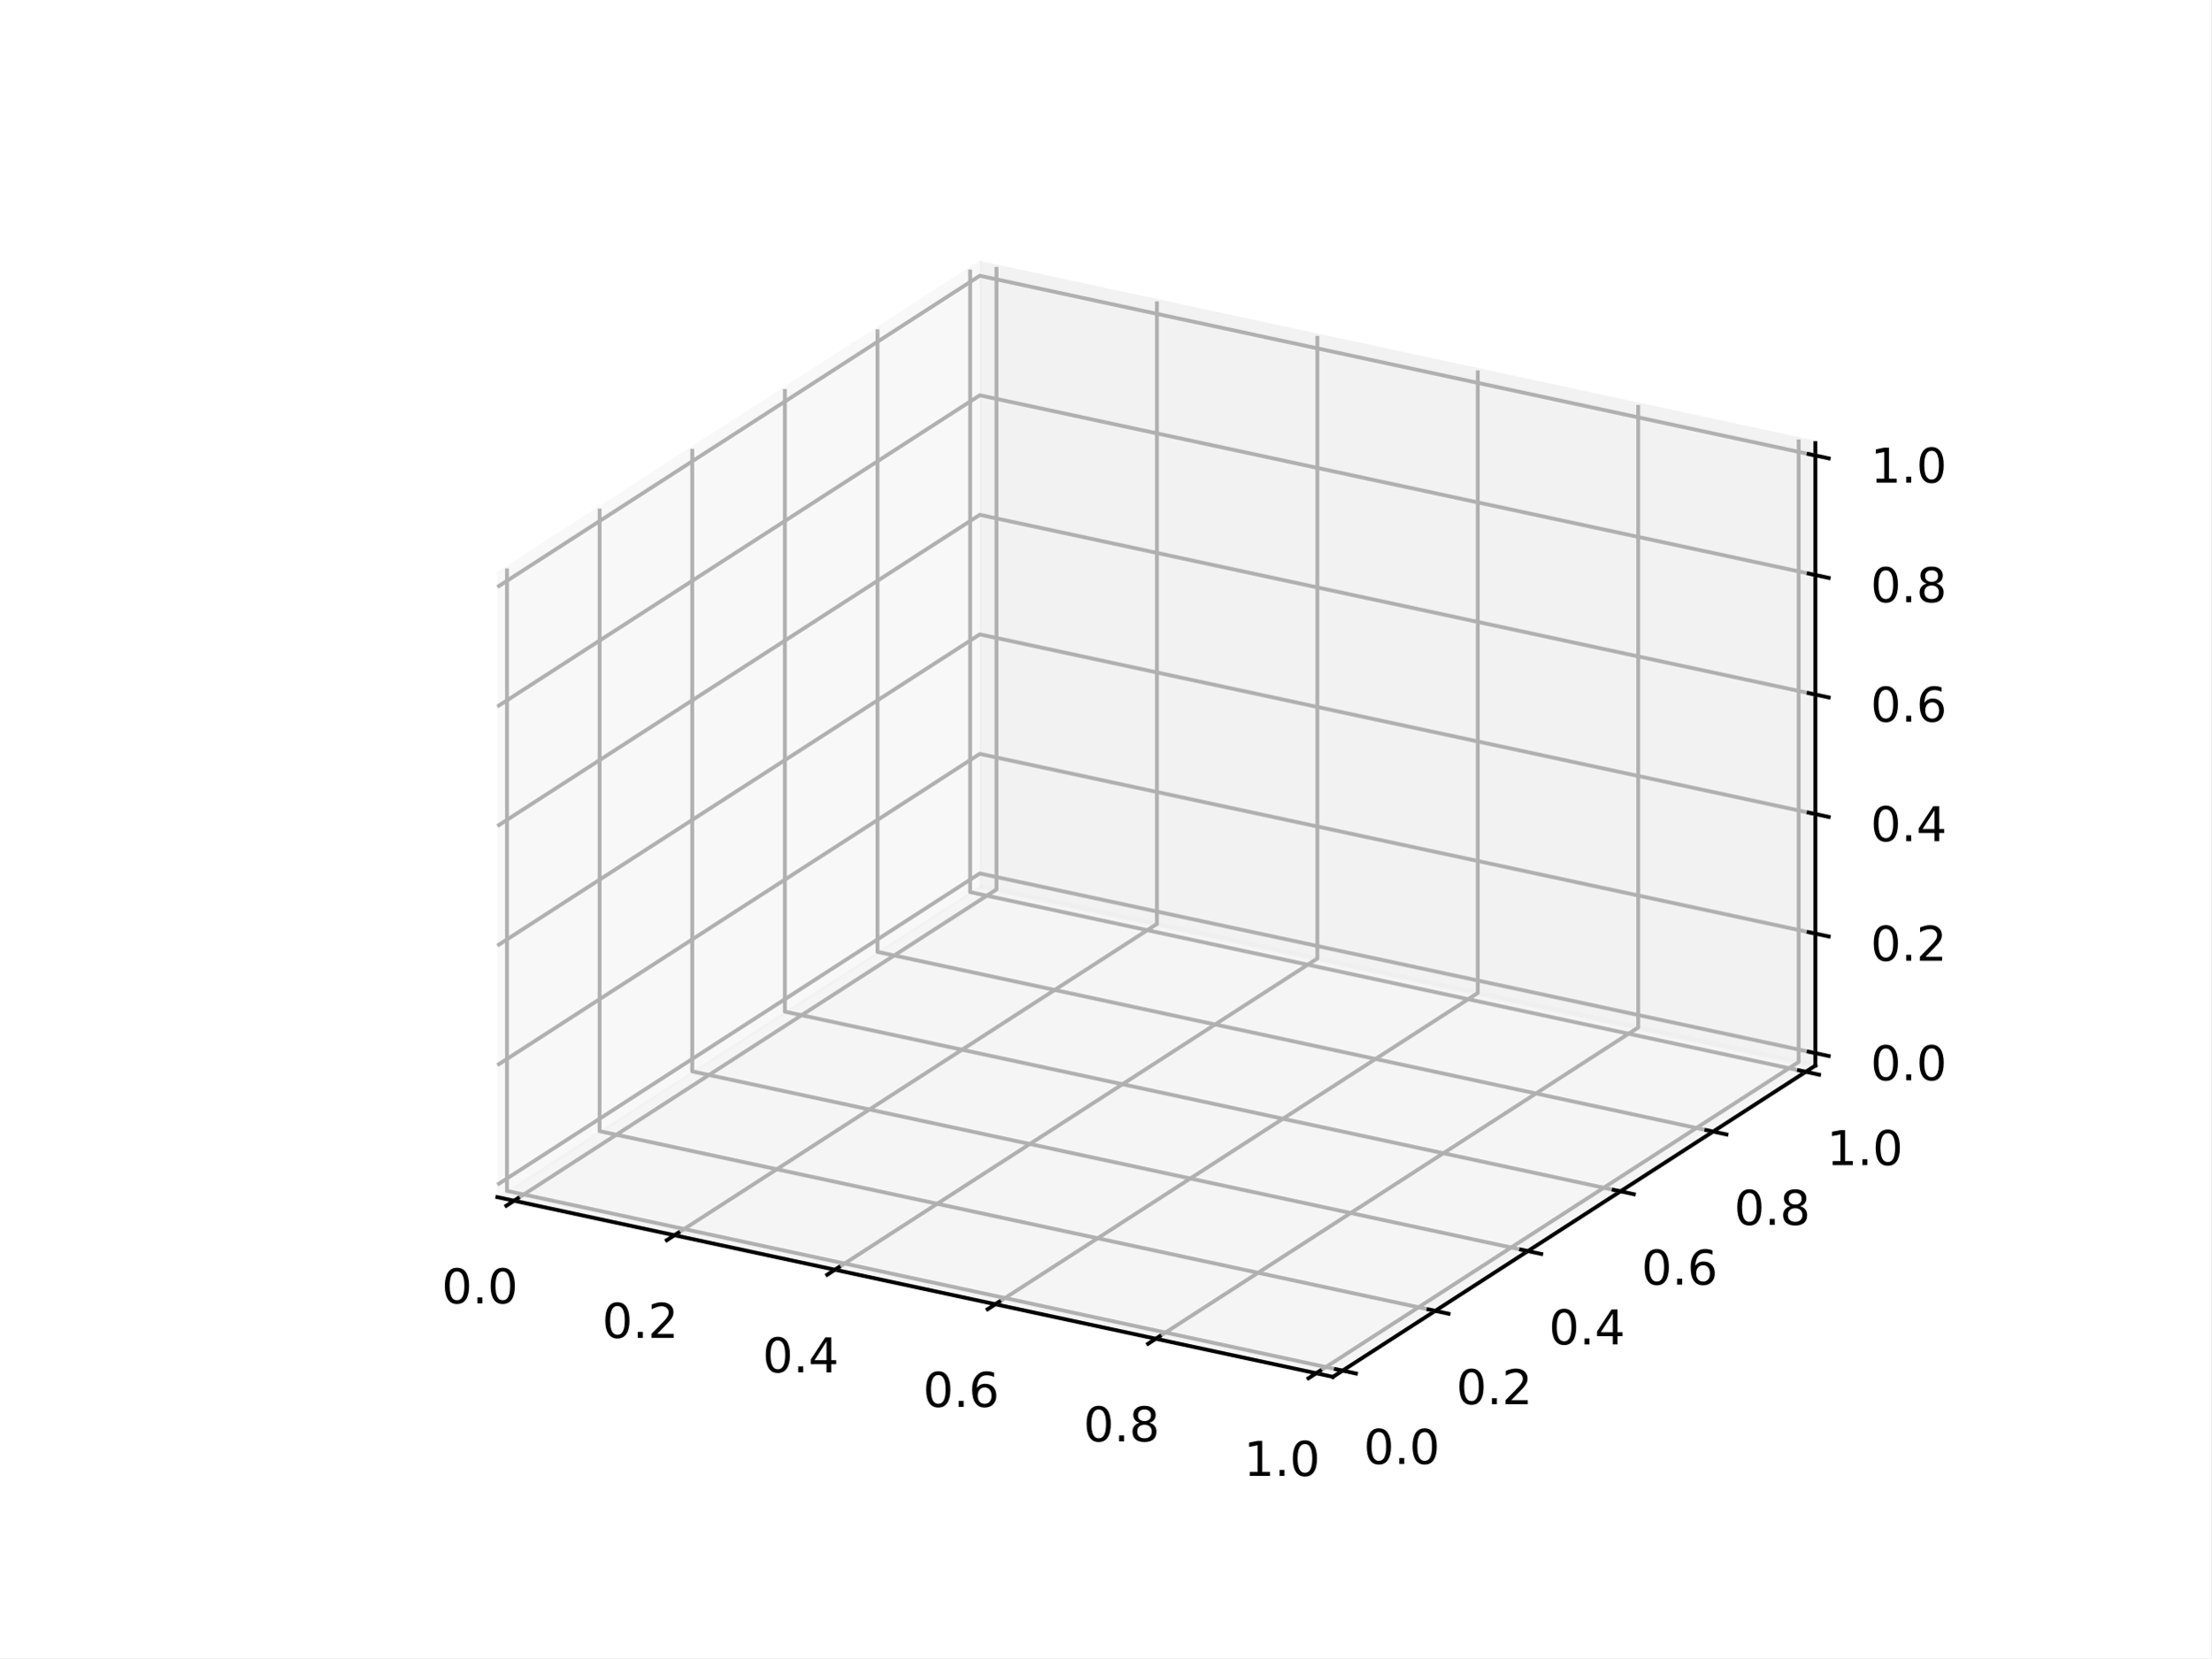
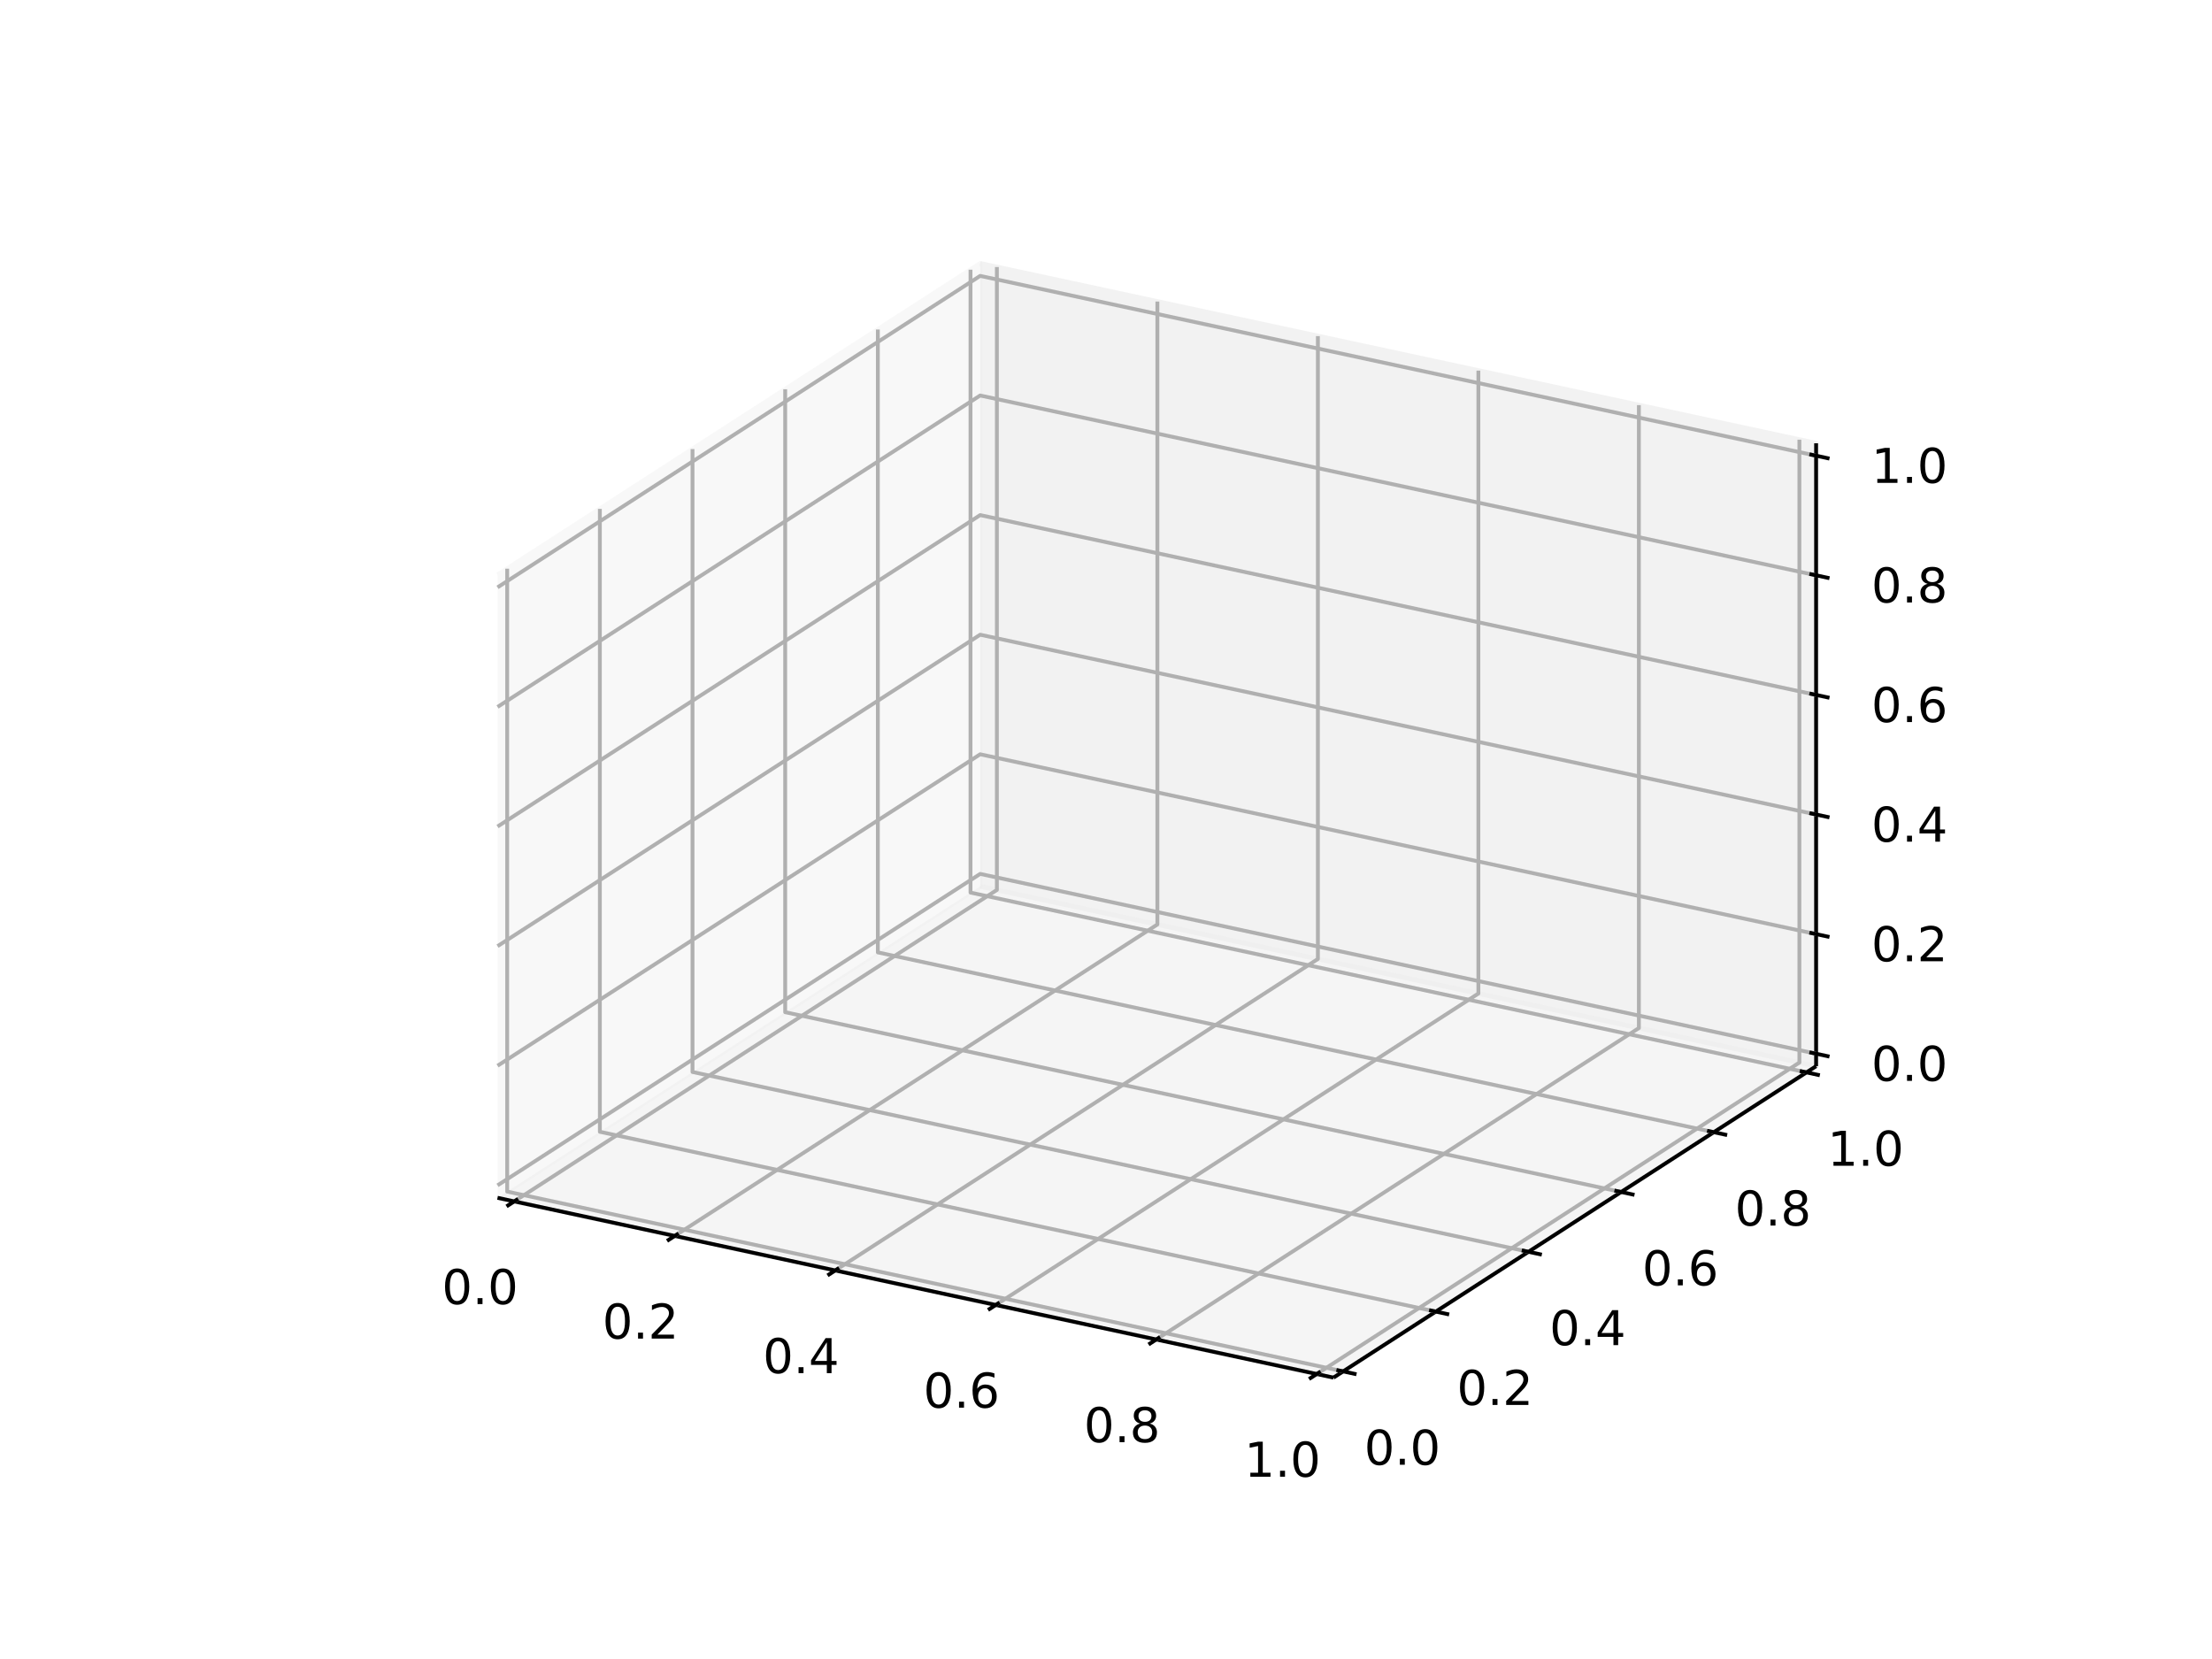
- <svg xmlns="http://www.w3.org/2000/svg" xmlns:xlink="http://www.w3.org/1999/xlink" height="345.6pt" version="1.1" viewBox="0 0 460.8 345.6" width="460.8pt">
+ <svg xmlns="http://www.w3.org/2000/svg" xmlns:xlink="http://www.w3.org/1999/xlink" width="614.4" height="460.8" version="1.1" viewBox="0 0 460.8 345.6">
  <defs>
-     <style type="text/css">
- *{stroke-linecap:butt;stroke-linejoin:round;}
-   </style>
+     <style type="text/css">*{stroke-linecap:butt;stroke-linejoin:round}</style>
  </defs>
  <g id="figure_1">
    <g id="patch_1">
-       <path d="M 0 345.6  L 460.8 345.6  L 460.8 0  L 0 0  z " style="fill:#ffffff;" />
+       <path fill="#fff" d="M 0 345.6 L 460.8 345.6 L 460.8 0 L 0 0 z" />
    </g>
    <g id="patch_2">
-       <path d="M 57.6 307.584  L 414.72 307.584  L 414.72 41.472  L 57.6 41.472  z " style="fill:#ffffff;" />
+       <path fill="#fff" d="M 57.6 307.584 L 414.72 307.584 L 414.72 41.472 L 57.6 41.472 z" />
    </g>
    <g id="pane3d_1">
      <g id="patch_3">
-         <path d="M 103.645 249.525  L 204.186 184.643  L 204.186 54.88  L 103.645 119.761  " style="fill:#f2f2f2;opacity:0.5;stroke:#f2f2f2;stroke-linejoin:miter;" />
+         <path fill="#f2f2f2" stroke="#f2f2f2" stroke-linejoin="miter" d="M 103.645 249.525 L 204.186 184.643 L 204.186 54.88 L 103.645 119.761" opacity=".5" />
      </g>
    </g>
    <g id="pane3d_2">
      <g id="patch_4">
-         <path d="M 204.186 184.643  L 378.327 222.102  L 378.327 92.339  L 204.186 54.88  " style="fill:#e6e6e6;opacity:0.5;stroke:#e6e6e6;stroke-linejoin:miter;" />
+         <path fill="#e6e6e6" stroke="#e6e6e6" stroke-linejoin="miter" d="M 204.186 184.643 L 378.327 222.102 L 378.327 92.339 L 204.186 54.88" opacity=".5" />
      </g>
    </g>
    <g id="pane3d_3">
      <g id="patch_5">
-         <path d="M 103.645 249.525  L 277.786 286.984  L 378.327 222.102  L 204.186 184.643  " style="fill:#ececec;opacity:0.5;stroke:#ececec;stroke-linejoin:miter;" />
+         <path fill="#ececec" stroke="#ececec" stroke-linejoin="miter" d="M 103.645 249.525 L 277.786 286.984 L 378.327 222.102 L 204.186 184.643" opacity=".5" />
      </g>
    </g>
    <g id="axis3d_1">
      <g id="line2d_1">
-         <path d="M 103.645 249.525  L 277.786 286.984  " style="fill:none;stroke:#000000;stroke-linecap:square;stroke-width:0.8;" />
+         <path fill="none" stroke="#000" stroke-linecap="square" stroke-width=".8" d="M 103.645 249.525 L 277.786 286.984" />
      </g>
      <g id="Line3DCollection_1">
-         <path d="M 107.128 250.274  L 207.668 185.392  L 207.668 55.629  " style="fill:none;stroke:#b0b0b0;stroke-width:0.8;" />
-         <path d="M 140.563 257.466  L 241.104 192.584  L 241.104 62.821  " style="fill:none;stroke:#b0b0b0;stroke-width:0.8;" />
-         <path d="M 173.998 264.658  L 274.539 199.777  L 274.539 70.013  " style="fill:none;stroke:#b0b0b0;stroke-width:0.8;" />
-         <path d="M 207.433 271.851  L 307.974 206.969  L 307.974 77.205  " style="fill:none;stroke:#b0b0b0;stroke-width:0.8;" />
-         <path d="M 240.868 279.043  L 341.409 214.161  L 341.409 84.398  " style="fill:none;stroke:#b0b0b0;stroke-width:0.8;" />
-         <path d="M 274.304 286.235  L 374.844 221.353  L 374.844 91.59  " style="fill:none;stroke:#b0b0b0;stroke-width:0.8;" />
+         <path fill="none" stroke="#b0b0b0" stroke-width=".8" d="M 107.128 250.274 L 207.668 185.392 L 207.668 55.629" />
+         <path fill="none" stroke="#b0b0b0" stroke-width=".8" d="M 140.563 257.466 L 241.104 192.584 L 241.104 62.821" />
+         <path fill="none" stroke="#b0b0b0" stroke-width=".8" d="M 173.998 264.658 L 274.539 199.777 L 274.539 70.013" />
+         <path fill="none" stroke="#b0b0b0" stroke-width=".8" d="M 207.433 271.851 L 307.974 206.969 L 307.974 77.205" />
+         <path fill="none" stroke="#b0b0b0" stroke-width=".8" d="M 240.868 279.043 L 341.409 214.161 L 341.409 84.398" />
+         <path fill="none" stroke="#b0b0b0" stroke-width=".8" d="M 274.304 286.235 L 374.844 221.353 L 374.844 91.59" />
      </g>
      <g id="xtick_1">
        <g id="line2d_2">
-           <path d="M 107.932 249.755  L 105.519 251.312  " style="fill:none;stroke:#000000;stroke-linecap:square;stroke-width:0.8;" />
+           <path fill="none" stroke="#000" stroke-linecap="square" stroke-width=".8" d="M 107.932 249.755 L 105.519 251.312" />
        </g>
        <g id="text_1">
          <defs>
-             <path d="M 31.781 66.406  Q 24.172 66.406 20.328 58.906  Q 16.5 51.422 16.5 36.375  Q 16.5 21.391 20.328 13.891  Q 24.172 6.391 31.781 6.391  Q 39.453 6.391 43.281 13.891  Q 47.125 21.391 47.125 36.375  Q 47.125 51.422 43.281 58.906  Q 39.453 66.406 31.781 66.406  M 31.781 74.219  Q 44.047 74.219 50.516 64.516  Q 56.984 54.828 56.984 36.375  Q 56.984 17.969 50.516 8.266  Q 44.047 -1.422 31.781 -1.422  Q 19.531 -1.422 13.062 8.266  Q 6.594 17.969 6.594 36.375  Q 6.594 54.828 13.062 64.516  Q 19.531 74.219 31.781 74.219  " id="DejaVuSans-30" />
-             <path d="M 10.688 12.406  L 21 12.406  L 21 0  L 10.688 0  z " id="DejaVuSans-2e" />
+             <path id="DejaVuSans-30" d="M 31.781 66.406 Q 24.172 66.406 20.328 58.906 Q 16.5 51.422 16.5 36.375 Q 16.5 21.391 20.328 13.891 Q 24.172 6.391 31.781 6.391 Q 39.453 6.391 43.281 13.891 Q 47.125 21.391 47.125 36.375 Q 47.125 51.422 43.281 58.906 Q 39.453 66.406 31.781 66.406 M 31.781 74.219 Q 44.047 74.219 50.516 64.516 Q 56.984 54.828 56.984 36.375 Q 56.984 17.969 50.516 8.266 Q 44.047 -1.422 31.781 -1.422 Q 19.531 -1.422 13.062 8.266 Q 6.594 17.969 6.594 36.375 Q 6.594 54.828 13.062 64.516 Q 19.531 74.219 31.781 74.219" />
+             <path id="DejaVuSans-2e" d="M 10.688 12.406 L 21 12.406 L 21 0 L 10.688 0 z" />
          </defs>
          <g transform="translate(92.05233 271.6642)scale(0.1 -0.1)">
            <use xlink:href="#DejaVuSans-30" />
            <use x="63.623" xlink:href="#DejaVuSans-2e" />
            <use x="95.41" xlink:href="#DejaVuSans-30" />
          </g>
        </g>
      </g>
      <g id="xtick_2">
        <g id="line2d_3">
-           <path d="M 141.367 256.947  L 138.954 258.504  " style="fill:none;stroke:#000000;stroke-linecap:square;stroke-width:0.8;" />
+           <path fill="none" stroke="#000" stroke-linecap="square" stroke-width=".8" d="M 141.367 256.947 L 138.954 258.504" />
        </g>
        <g id="text_2">
          <defs>
-             <path d="M 19.188 8.297  L 53.609 8.297  L 53.609 0  L 7.328 0  L 7.328 8.297  Q 12.938 14.109 22.625 23.891  Q 32.328 33.688 34.812 36.531  Q 39.547 41.844 41.422 45.531  Q 43.312 49.219 43.312 52.781  Q 43.312 58.594 39.234 62.25  Q 35.156 65.922 28.609 65.922  Q 23.969 65.922 18.812 64.312  Q 13.672 62.703 7.812 59.422  L 7.812 69.391  Q 13.766 71.781 18.938 73  Q 24.125 74.219 28.422 74.219  Q 39.75 74.219 46.484 68.547  Q 53.219 62.891 53.219 53.422  Q 53.219 48.922 51.531 44.891  Q 49.859 40.875 45.406 35.406  Q 44.188 33.984 37.641 27.219  Q 31.109 20.453 19.188 8.297  " id="DejaVuSans-32" />
+             <path id="DejaVuSans-32" d="M 19.188 8.297 L 53.609 8.297 L 53.609 0 L 7.328 0 L 7.328 8.297 Q 12.938 14.109 22.625 23.891 Q 32.328 33.688 34.812 36.531 Q 39.547 41.844 41.422 45.531 Q 43.312 49.219 43.312 52.781 Q 43.312 58.594 39.234 62.25 Q 35.156 65.922 28.609 65.922 Q 23.969 65.922 18.812 64.312 Q 13.672 62.703 7.812 59.422 L 7.812 69.391 Q 13.766 71.781 18.938 73 Q 24.125 74.219 28.422 74.219 Q 39.75 74.219 46.484 68.547 Q 53.219 62.891 53.219 53.422 Q 53.219 48.922 51.531 44.891 Q 49.859 40.875 45.406 35.406 Q 44.188 33.984 37.641 27.219 Q 31.109 20.453 19.188 8.297" />
          </defs>
          <g transform="translate(125.4875 278.8564)scale(0.1 -0.1)">
            <use xlink:href="#DejaVuSans-30" />
            <use x="63.623" xlink:href="#DejaVuSans-2e" />
            <use x="95.41" xlink:href="#DejaVuSans-32" />
          </g>
        </g>
      </g>
      <g id="xtick_3">
        <g id="line2d_4">
-           <path d="M 174.802 264.139  L 172.389 265.696  " style="fill:none;stroke:#000000;stroke-linecap:square;stroke-width:0.8;" />
+           <path fill="none" stroke="#000" stroke-linecap="square" stroke-width=".8" d="M 174.802 264.139 L 172.389 265.696" />
        </g>
        <g id="text_3">
          <defs>
-             <path d="M 37.797 64.312  L 12.891 25.391  L 37.797 25.391  z M 35.203 72.906  L 47.609 72.906  L 47.609 25.391  L 58.016 25.391  L 58.016 17.188  L 47.609 17.188  L 47.609 0  L 37.797 0  L 37.797 17.188  L 4.891 17.188  L 4.891 26.703  z " id="DejaVuSans-34" />
+             <path id="DejaVuSans-34" d="M 37.797 64.312 L 12.891 25.391 L 37.797 25.391 z M 35.203 72.906 L 47.609 72.906 L 47.609 25.391 L 58.016 25.391 L 58.016 17.188 L 47.609 17.188 L 47.609 0 L 37.797 0 L 37.797 17.188 L 4.891 17.188 L 4.891 26.703 z" />
          </defs>
          <g transform="translate(158.9226 286.0486)scale(0.1 -0.1)">
            <use xlink:href="#DejaVuSans-30" />
            <use x="63.623" xlink:href="#DejaVuSans-2e" />
            <use x="95.41" xlink:href="#DejaVuSans-34" />
          </g>
        </g>
      </g>
      <g id="xtick_4">
        <g id="line2d_5">
-           <path d="M 208.238 271.331  L 205.825 272.889  " style="fill:none;stroke:#000000;stroke-linecap:square;stroke-width:0.8;" />
+           <path fill="none" stroke="#000" stroke-linecap="square" stroke-width=".8" d="M 208.238 271.331 L 205.825 272.889" />
        </g>
        <g id="text_4">
          <defs>
-             <path d="M 33.016 40.375  Q 26.375 40.375 22.484 35.828  Q 18.609 31.297 18.609 23.391  Q 18.609 15.531 22.484 10.953  Q 26.375 6.391 33.016 6.391  Q 39.656 6.391 43.531 10.953  Q 47.406 15.531 47.406 23.391  Q 47.406 31.297 43.531 35.828  Q 39.656 40.375 33.016 40.375  M 52.594 71.297  L 52.594 62.312  Q 48.875 64.062 45.094 64.984  Q 41.312 65.922 37.594 65.922  Q 27.828 65.922 22.672 59.328  Q 17.531 52.734 16.797 39.406  Q 19.672 43.656 24.016 45.922  Q 28.375 48.188 33.594 48.188  Q 44.578 48.188 50.953 41.516  Q 57.328 34.859 57.328 23.391  Q 57.328 12.156 50.688 5.359  Q 44.047 -1.422 33.016 -1.422  Q 20.359 -1.422 13.672 8.266  Q 6.984 17.969 6.984 36.375  Q 6.984 53.656 15.188 63.938  Q 23.391 74.219 37.203 74.219  Q 40.922 74.219 44.703 73.484  Q 48.484 72.75 52.594 71.297  " id="DejaVuSans-36" />
+             <path id="DejaVuSans-36" d="M 33.016 40.375 Q 26.375 40.375 22.484 35.828 Q 18.609 31.297 18.609 23.391 Q 18.609 15.531 22.484 10.953 Q 26.375 6.391 33.016 6.391 Q 39.656 6.391 43.531 10.953 Q 47.406 15.531 47.406 23.391 Q 47.406 31.297 43.531 35.828 Q 39.656 40.375 33.016 40.375 M 52.594 71.297 L 52.594 62.312 Q 48.875 64.062 45.094 64.984 Q 41.312 65.922 37.594 65.922 Q 27.828 65.922 22.672 59.328 Q 17.531 52.734 16.797 39.406 Q 19.672 43.656 24.016 45.922 Q 28.375 48.188 33.594 48.188 Q 44.578 48.188 50.953 41.516 Q 57.328 34.859 57.328 23.391 Q 57.328 12.156 50.688 5.359 Q 44.047 -1.422 33.016 -1.422 Q 20.359 -1.422 13.672 8.266 Q 6.984 17.969 6.984 36.375 Q 6.984 53.656 15.188 63.938 Q 23.391 74.219 37.203 74.219 Q 40.922 74.219 44.703 73.484 Q 48.484 72.75 52.594 71.297" />
          </defs>
          <g transform="translate(192.3577 293.2408)scale(0.1 -0.1)">
            <use xlink:href="#DejaVuSans-30" />
            <use x="63.623" xlink:href="#DejaVuSans-2e" />
            <use x="95.41" xlink:href="#DejaVuSans-36" />
          </g>
        </g>
      </g>
      <g id="xtick_5">
        <g id="line2d_6">
-           <path d="M 241.673 278.524  L 239.26 280.081  " style="fill:none;stroke:#000000;stroke-linecap:square;stroke-width:0.8;" />
+           <path fill="none" stroke="#000" stroke-linecap="square" stroke-width=".8" d="M 241.673 278.524 L 239.26 280.081" />
        </g>
        <g id="text_5">
          <defs>
-             <path d="M 31.781 34.625  Q 24.75 34.625 20.719 30.859  Q 16.703 27.094 16.703 20.516  Q 16.703 13.922 20.719 10.156  Q 24.75 6.391 31.781 6.391  Q 38.812 6.391 42.859 10.172  Q 46.922 13.969 46.922 20.516  Q 46.922 27.094 42.891 30.859  Q 38.875 34.625 31.781 34.625  M 21.922 38.812  Q 15.578 40.375 12.031 44.719  Q 8.5 49.078 8.5 55.328  Q 8.5 64.062 14.719 69.141  Q 20.953 74.219 31.781 74.219  Q 42.672 74.219 48.875 69.141  Q 55.078 64.062 55.078 55.328  Q 55.078 49.078 51.531 44.719  Q 48 40.375 41.703 38.812  Q 48.828 37.156 52.797 32.312  Q 56.781 27.484 56.781 20.516  Q 56.781 9.906 50.312 4.234  Q 43.844 -1.422 31.781 -1.422  Q 19.734 -1.422 13.25 4.234  Q 6.781 9.906 6.781 20.516  Q 6.781 27.484 10.781 32.312  Q 14.797 37.156 21.922 38.812  M 18.312 54.391  Q 18.312 48.734 21.844 45.562  Q 25.391 42.391 31.781 42.391  Q 38.141 42.391 41.719 45.562  Q 45.312 48.734 45.312 54.391  Q 45.312 60.062 41.719 63.234  Q 38.141 66.406 31.781 66.406  Q 25.391 66.406 21.844 63.234  Q 18.312 60.062 18.312 54.391  " id="DejaVuSans-38" />
+             <path id="DejaVuSans-38" d="M 31.781 34.625 Q 24.75 34.625 20.719 30.859 Q 16.703 27.094 16.703 20.516 Q 16.703 13.922 20.719 10.156 Q 24.75 6.391 31.781 6.391 Q 38.812 6.391 42.859 10.172 Q 46.922 13.969 46.922 20.516 Q 46.922 27.094 42.891 30.859 Q 38.875 34.625 31.781 34.625 M 21.922 38.812 Q 15.578 40.375 12.031 44.719 Q 8.5 49.078 8.5 55.328 Q 8.5 64.062 14.719 69.141 Q 20.953 74.219 31.781 74.219 Q 42.672 74.219 48.875 69.141 Q 55.078 64.062 55.078 55.328 Q 55.078 49.078 51.531 44.719 Q 48 40.375 41.703 38.812 Q 48.828 37.156 52.797 32.312 Q 56.781 27.484 56.781 20.516 Q 56.781 9.906 50.312 4.234 Q 43.844 -1.422 31.781 -1.422 Q 19.734 -1.422 13.25 4.234 Q 6.781 9.906 6.781 20.516 Q 6.781 27.484 10.781 32.312 Q 14.797 37.156 21.922 38.812 M 18.312 54.391 Q 18.312 48.734 21.844 45.562 Q 25.391 42.391 31.781 42.391 Q 38.141 42.391 41.719 45.562 Q 45.312 48.734 45.312 54.391 Q 45.312 60.062 41.719 63.234 Q 38.141 66.406 31.781 66.406 Q 25.391 66.406 21.844 63.234 Q 18.312 60.062 18.312 54.391" />
          </defs>
          <g transform="translate(225.7929 300.433)scale(0.1 -0.1)">
            <use xlink:href="#DejaVuSans-30" />
            <use x="63.623" xlink:href="#DejaVuSans-2e" />
            <use x="95.41" xlink:href="#DejaVuSans-38" />
          </g>
        </g>
      </g>
      <g id="xtick_6">
        <g id="line2d_7">
-           <path d="M 275.108 285.716  L 272.695 287.273  " style="fill:none;stroke:#000000;stroke-linecap:square;stroke-width:0.8;" />
+           <path fill="none" stroke="#000" stroke-linecap="square" stroke-width=".8" d="M 275.108 285.716 L 272.695 287.273" />
        </g>
        <g id="text_6">
          <defs>
-             <path d="M 12.406 8.297  L 28.516 8.297  L 28.516 63.922  L 10.984 60.406  L 10.984 69.391  L 28.422 72.906  L 38.281 72.906  L 38.281 8.297  L 54.391 8.297  L 54.391 0  L 12.406 0  z " id="DejaVuSans-31" />
+             <path id="DejaVuSans-31" d="M 12.406 8.297 L 28.516 8.297 L 28.516 63.922 L 10.984 60.406 L 10.984 69.391 L 28.422 72.906 L 38.281 72.906 L 38.281 8.297 L 54.391 8.297 L 54.391 0 L 12.406 0 z" />
          </defs>
          <g transform="translate(259.228 307.6253)scale(0.1 -0.1)">
            <use xlink:href="#DejaVuSans-31" />
            <use x="63.623" xlink:href="#DejaVuSans-2e" />
            <use x="95.41" xlink:href="#DejaVuSans-30" />
          </g>
        </g>
      </g>
    </g>
    <g id="axis3d_2">
      <g id="line2d_8">
-         <path d="M 378.327 222.102  L 277.786 286.984  " style="fill:none;stroke:#000000;stroke-linecap:square;stroke-width:0.8;" />
+         <path fill="none" stroke="#000" stroke-linecap="square" stroke-width=".8" d="M 378.327 222.102 L 277.786 286.984" />
      </g>
      <g id="Line3DCollection_2">
-         <path d="M 105.656 118.464  L 105.656 248.227  L 279.797 285.687  " style="fill:none;stroke:#b0b0b0;stroke-width:0.8;" />
-         <path d="M 124.96 106.006  L 124.96 235.77  L 299.101 273.229  " style="fill:none;stroke:#b0b0b0;stroke-width:0.8;" />
-         <path d="M 144.263 93.549  L 144.263 223.312  L 318.405 260.772  " style="fill:none;stroke:#b0b0b0;stroke-width:0.8;" />
-         <path d="M 163.567 81.092  L 163.567 210.855  L 337.709 248.315  " style="fill:none;stroke:#b0b0b0;stroke-width:0.8;" />
-         <path d="M 182.871 68.635  L 182.871 198.398  L 357.012 235.857  " style="fill:none;stroke:#b0b0b0;stroke-width:0.8;" />
-         <path d="M 202.175 56.177  L 202.175 185.941  L 376.316 223.4  " style="fill:none;stroke:#b0b0b0;stroke-width:0.8;" />
+         <path fill="none" stroke="#b0b0b0" stroke-width=".8" d="M 105.656 118.464 L 105.656 248.227 L 279.797 285.687" />
+         <path fill="none" stroke="#b0b0b0" stroke-width=".8" d="M 124.96 106.006 L 124.96 235.77 L 299.101 273.229" />
+         <path fill="none" stroke="#b0b0b0" stroke-width=".8" d="M 144.263 93.549 L 144.263 223.312 L 318.405 260.772" />
+         <path fill="none" stroke="#b0b0b0" stroke-width=".8" d="M 163.567 81.092 L 163.567 210.855 L 337.709 248.315" />
+         <path fill="none" stroke="#b0b0b0" stroke-width=".8" d="M 182.871 68.635 L 182.871 198.398 L 357.012 235.857" />
+         <path fill="none" stroke="#b0b0b0" stroke-width=".8" d="M 202.175 56.177 L 202.175 185.941 L 376.316 223.4" />
      </g>
      <g id="xtick_7">
        <g id="line2d_9">
-           <path d="M 278.404 285.387  L 282.583 286.286  " style="fill:none;stroke:#000000;stroke-linecap:square;stroke-width:0.8;" />
+           <path fill="none" stroke="#000" stroke-linecap="square" stroke-width=".8" d="M 278.404 285.387 L 282.583 286.286" />
        </g>
        <g id="text_7">
          <g transform="translate(284.1846 305.1338)scale(0.1 -0.1)">
            <use xlink:href="#DejaVuSans-30" />
            <use x="63.623" xlink:href="#DejaVuSans-2e" />
            <use x="95.41" xlink:href="#DejaVuSans-30" />
          </g>
        </g>
      </g>
      <g id="xtick_8">
        <g id="line2d_10">
-           <path d="M 297.708 272.93  L 301.887 273.829  " style="fill:none;stroke:#000000;stroke-linecap:square;stroke-width:0.8;" />
+           <path fill="none" stroke="#000" stroke-linecap="square" stroke-width=".8" d="M 297.708 272.93 L 301.887 273.829" />
        </g>
        <g id="text_8">
          <g transform="translate(303.4884 292.6765)scale(0.1 -0.1)">
            <use xlink:href="#DejaVuSans-30" />
            <use x="63.623" xlink:href="#DejaVuSans-2e" />
            <use x="95.41" xlink:href="#DejaVuSans-32" />
          </g>
        </g>
      </g>
      <g id="xtick_9">
        <g id="line2d_11">
-           <path d="M 317.012 260.472  L 321.191 261.371  " style="fill:none;stroke:#000000;stroke-linecap:square;stroke-width:0.8;" />
+           <path fill="none" stroke="#000" stroke-linecap="square" stroke-width=".8" d="M 317.012 260.472 L 321.191 261.371" />
        </g>
        <g id="text_9">
          <g transform="translate(322.7922 280.2192)scale(0.1 -0.1)">
            <use xlink:href="#DejaVuSans-30" />
            <use x="63.623" xlink:href="#DejaVuSans-2e" />
            <use x="95.41" xlink:href="#DejaVuSans-34" />
          </g>
        </g>
      </g>
      <g id="xtick_10">
        <g id="line2d_12">
-           <path d="M 336.315 248.015  L 340.495 248.914  " style="fill:none;stroke:#000000;stroke-linecap:square;stroke-width:0.8;" />
+           <path fill="none" stroke="#000" stroke-linecap="square" stroke-width=".8" d="M 336.315 248.015 L 340.495 248.914" />
        </g>
        <g id="text_10">
          <g transform="translate(342.096 267.7619)scale(0.1 -0.1)">
            <use xlink:href="#DejaVuSans-30" />
            <use x="63.623" xlink:href="#DejaVuSans-2e" />
            <use x="95.41" xlink:href="#DejaVuSans-36" />
          </g>
        </g>
      </g>
      <g id="xtick_11">
        <g id="line2d_13">
-           <path d="M 355.619 235.558  L 359.799 236.457  " style="fill:none;stroke:#000000;stroke-linecap:square;stroke-width:0.8;" />
+           <path fill="none" stroke="#000" stroke-linecap="square" stroke-width=".8" d="M 355.619 235.558 L 359.799 236.457" />
        </g>
        <g id="text_11">
          <g transform="translate(361.3998 255.3046)scale(0.1 -0.1)">
            <use xlink:href="#DejaVuSans-30" />
            <use x="63.623" xlink:href="#DejaVuSans-2e" />
            <use x="95.41" xlink:href="#DejaVuSans-38" />
          </g>
        </g>
      </g>
      <g id="xtick_12">
        <g id="line2d_14">
-           <path d="M 374.923 223.1  L 379.102 223.999  " style="fill:none;stroke:#000000;stroke-linecap:square;stroke-width:0.8;" />
+           <path fill="none" stroke="#000" stroke-linecap="square" stroke-width=".8" d="M 374.923 223.1 L 379.102 223.999" />
        </g>
        <g id="text_12">
          <g transform="translate(380.7035 242.8474)scale(0.1 -0.1)">
            <use xlink:href="#DejaVuSans-31" />
            <use x="63.623" xlink:href="#DejaVuSans-2e" />
            <use x="95.41" xlink:href="#DejaVuSans-30" />
          </g>
        </g>
      </g>
    </g>
    <g id="axis3d_3">
      <g id="line2d_15">
-         <path d="M 378.327 222.102  L 378.327 92.339  " style="fill:none;stroke:#000000;stroke-linecap:square;stroke-width:0.8;" />
+         <path fill="none" stroke="#000" stroke-linecap="square" stroke-width=".8" d="M 378.327 222.102 L 378.327 92.339" />
      </g>
      <g id="Line3DCollection_3">
-         <path d="M 378.327 219.507  L 204.186 182.048  L 103.645 246.929  " style="fill:none;stroke:#b0b0b0;stroke-width:0.8;" />
-         <path d="M 378.327 194.593  L 204.186 157.133  L 103.645 222.015  " style="fill:none;stroke:#b0b0b0;stroke-width:0.8;" />
-         <path d="M 378.327 169.678  L 204.186 132.219  L 103.645 197.1  " style="fill:none;stroke:#b0b0b0;stroke-width:0.8;" />
-         <path d="M 378.327 144.763  L 204.186 107.304  L 103.645 172.186  " style="fill:none;stroke:#b0b0b0;stroke-width:0.8;" />
-         <path d="M 378.327 119.849  L 204.186 82.389  L 103.645 147.271  " style="fill:none;stroke:#b0b0b0;stroke-width:0.8;" />
-         <path d="M 378.327 94.934  L 204.186 57.475  L 103.645 122.357  " style="fill:none;stroke:#b0b0b0;stroke-width:0.8;" />
+         <path fill="none" stroke="#b0b0b0" stroke-width=".8" d="M 378.327 219.507 L 204.186 182.048 L 103.645 246.929" />
+         <path fill="none" stroke="#b0b0b0" stroke-width=".8" d="M 378.327 194.593 L 204.186 157.133 L 103.645 222.015" />
+         <path fill="none" stroke="#b0b0b0" stroke-width=".8" d="M 378.327 169.678 L 204.186 132.219 L 103.645 197.1" />
+         <path fill="none" stroke="#b0b0b0" stroke-width=".8" d="M 378.327 144.763 L 204.186 107.304 L 103.645 172.186" />
+         <path fill="none" stroke="#b0b0b0" stroke-width=".8" d="M 378.327 119.849 L 204.186 82.389 L 103.645 147.271" />
+         <path fill="none" stroke="#b0b0b0" stroke-width=".8" d="M 378.327 94.934 L 204.186 57.475 L 103.645 122.357" />
      </g>
      <g id="xtick_13">
        <g id="line2d_16">
-           <path d="M 376.934 219.208  L 381.113 220.107  " style="fill:none;stroke:#000000;stroke-linecap:square;stroke-width:0.8;" />
+           <path fill="none" stroke="#000" stroke-linecap="square" stroke-width=".8" d="M 376.934 219.208 L 381.113 220.107" />
        </g>
        <g id="text_13">
          <g transform="translate(389.8383 225.1626)scale(0.1 -0.1)">
            <use xlink:href="#DejaVuSans-30" />
            <use x="63.623" xlink:href="#DejaVuSans-2e" />
            <use x="95.41" xlink:href="#DejaVuSans-30" />
          </g>
        </g>
      </g>
      <g id="xtick_14">
        <g id="line2d_17">
-           <path d="M 376.934 194.293  L 381.113 195.192  " style="fill:none;stroke:#000000;stroke-linecap:square;stroke-width:0.8;" />
+           <path fill="none" stroke="#000" stroke-linecap="square" stroke-width=".8" d="M 376.934 194.293 L 381.113 195.192" />
        </g>
        <g id="text_14">
          <g transform="translate(389.8383 200.248)scale(0.1 -0.1)">
            <use xlink:href="#DejaVuSans-30" />
            <use x="63.623" xlink:href="#DejaVuSans-2e" />
            <use x="95.41" xlink:href="#DejaVuSans-32" />
          </g>
        </g>
      </g>
      <g id="xtick_15">
        <g id="line2d_18">
-           <path d="M 376.934 169.378  L 381.113 170.277  " style="fill:none;stroke:#000000;stroke-linecap:square;stroke-width:0.8;" />
+           <path fill="none" stroke="#000" stroke-linecap="square" stroke-width=".8" d="M 376.934 169.378 L 381.113 170.277" />
        </g>
        <g id="text_15">
          <g transform="translate(389.8383 175.3335)scale(0.1 -0.1)">
            <use xlink:href="#DejaVuSans-30" />
            <use x="63.623" xlink:href="#DejaVuSans-2e" />
            <use x="95.41" xlink:href="#DejaVuSans-34" />
          </g>
        </g>
      </g>
      <g id="xtick_16">
        <g id="line2d_19">
-           <path d="M 376.934 144.464  L 381.113 145.363  " style="fill:none;stroke:#000000;stroke-linecap:square;stroke-width:0.8;" />
+           <path fill="none" stroke="#000" stroke-linecap="square" stroke-width=".8" d="M 376.934 144.464 L 381.113 145.363" />
        </g>
        <g id="text_16">
          <g transform="translate(389.8383 150.4189)scale(0.1 -0.1)">
            <use xlink:href="#DejaVuSans-30" />
            <use x="63.623" xlink:href="#DejaVuSans-2e" />
            <use x="95.41" xlink:href="#DejaVuSans-36" />
          </g>
        </g>
      </g>
      <g id="xtick_17">
        <g id="line2d_20">
-           <path d="M 376.934 119.549  L 381.113 120.448  " style="fill:none;stroke:#000000;stroke-linecap:square;stroke-width:0.8;" />
+           <path fill="none" stroke="#000" stroke-linecap="square" stroke-width=".8" d="M 376.934 119.549 L 381.113 120.448" />
        </g>
        <g id="text_17">
          <g transform="translate(389.8383 125.5043)scale(0.1 -0.1)">
            <use xlink:href="#DejaVuSans-30" />
            <use x="63.623" xlink:href="#DejaVuSans-2e" />
            <use x="95.41" xlink:href="#DejaVuSans-38" />
          </g>
        </g>
      </g>
      <g id="xtick_18">
        <g id="line2d_21">
-           <path d="M 376.934 94.635  L 381.113 95.534  " style="fill:none;stroke:#000000;stroke-linecap:square;stroke-width:0.8;" />
+           <path fill="none" stroke="#000" stroke-linecap="square" stroke-width=".8" d="M 376.934 94.635 L 381.113 95.534" />
        </g>
        <g id="text_18">
          <g transform="translate(389.8383 100.5898)scale(0.1 -0.1)">
            <use xlink:href="#DejaVuSans-31" />
            <use x="63.623" xlink:href="#DejaVuSans-2e" />
            <use x="95.41" xlink:href="#DejaVuSans-30" />
          </g>
        </g>
      </g>
    </g>
-     <g id="axes_1" />
  </g>
</svg>
